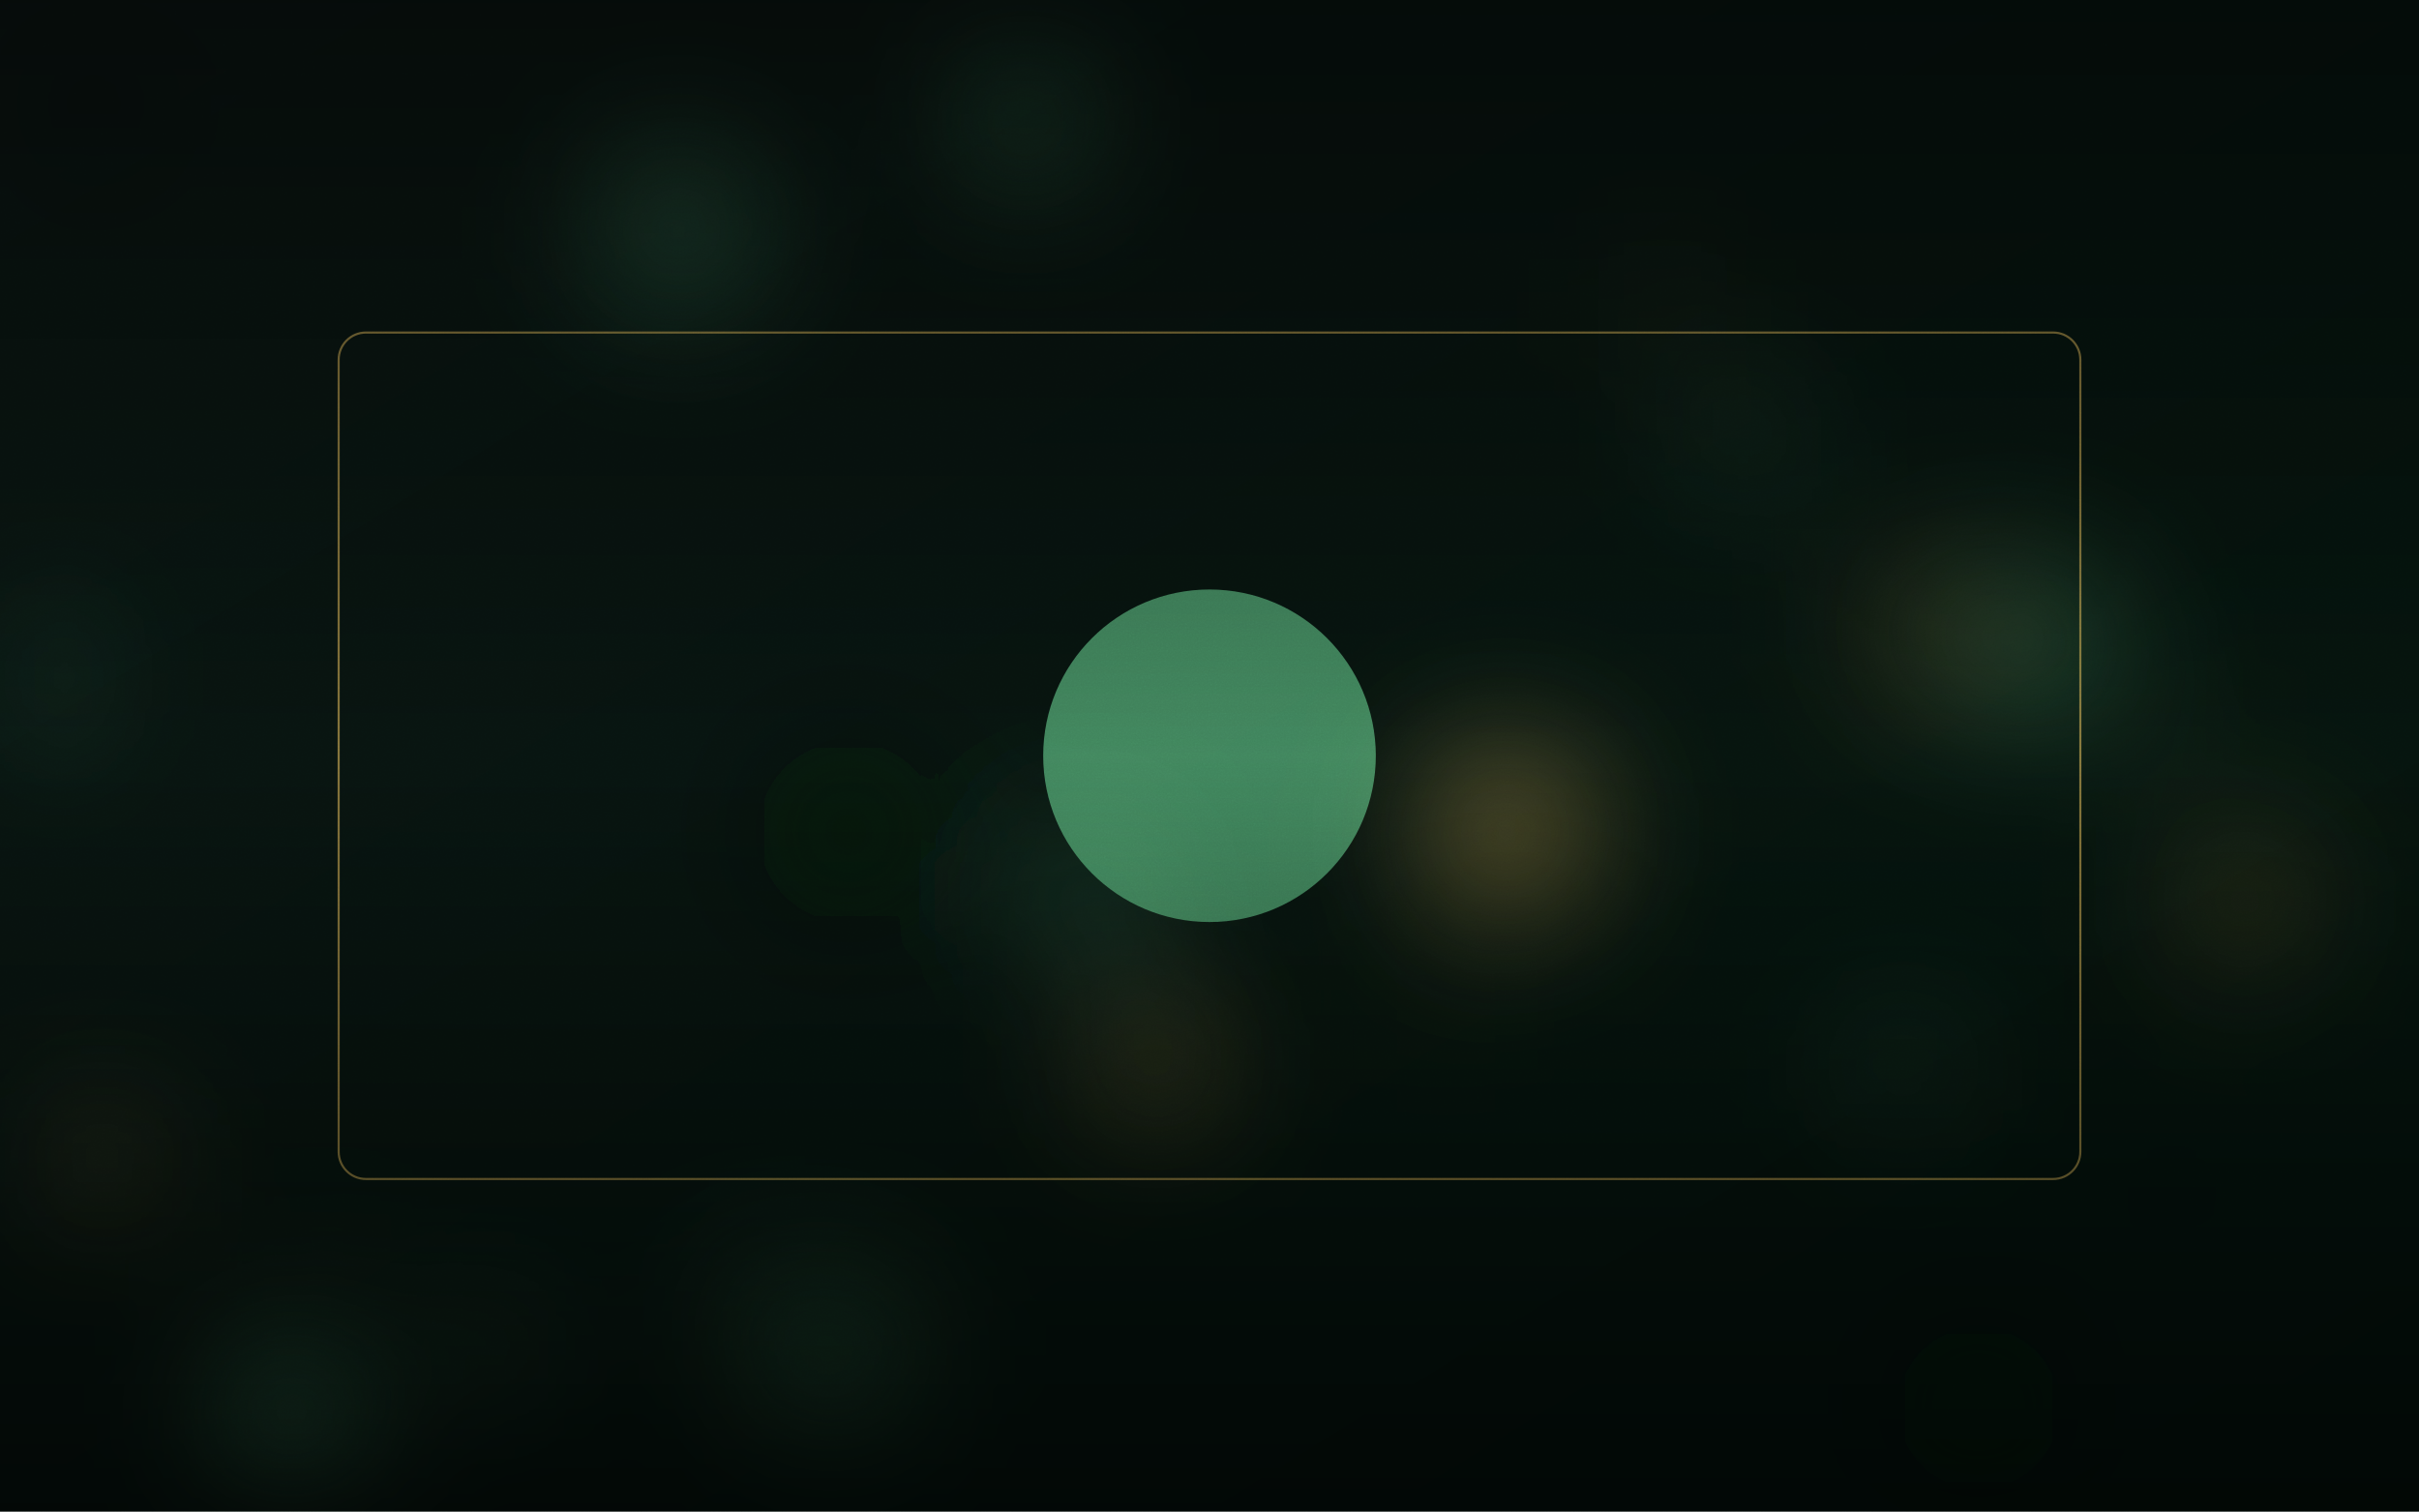
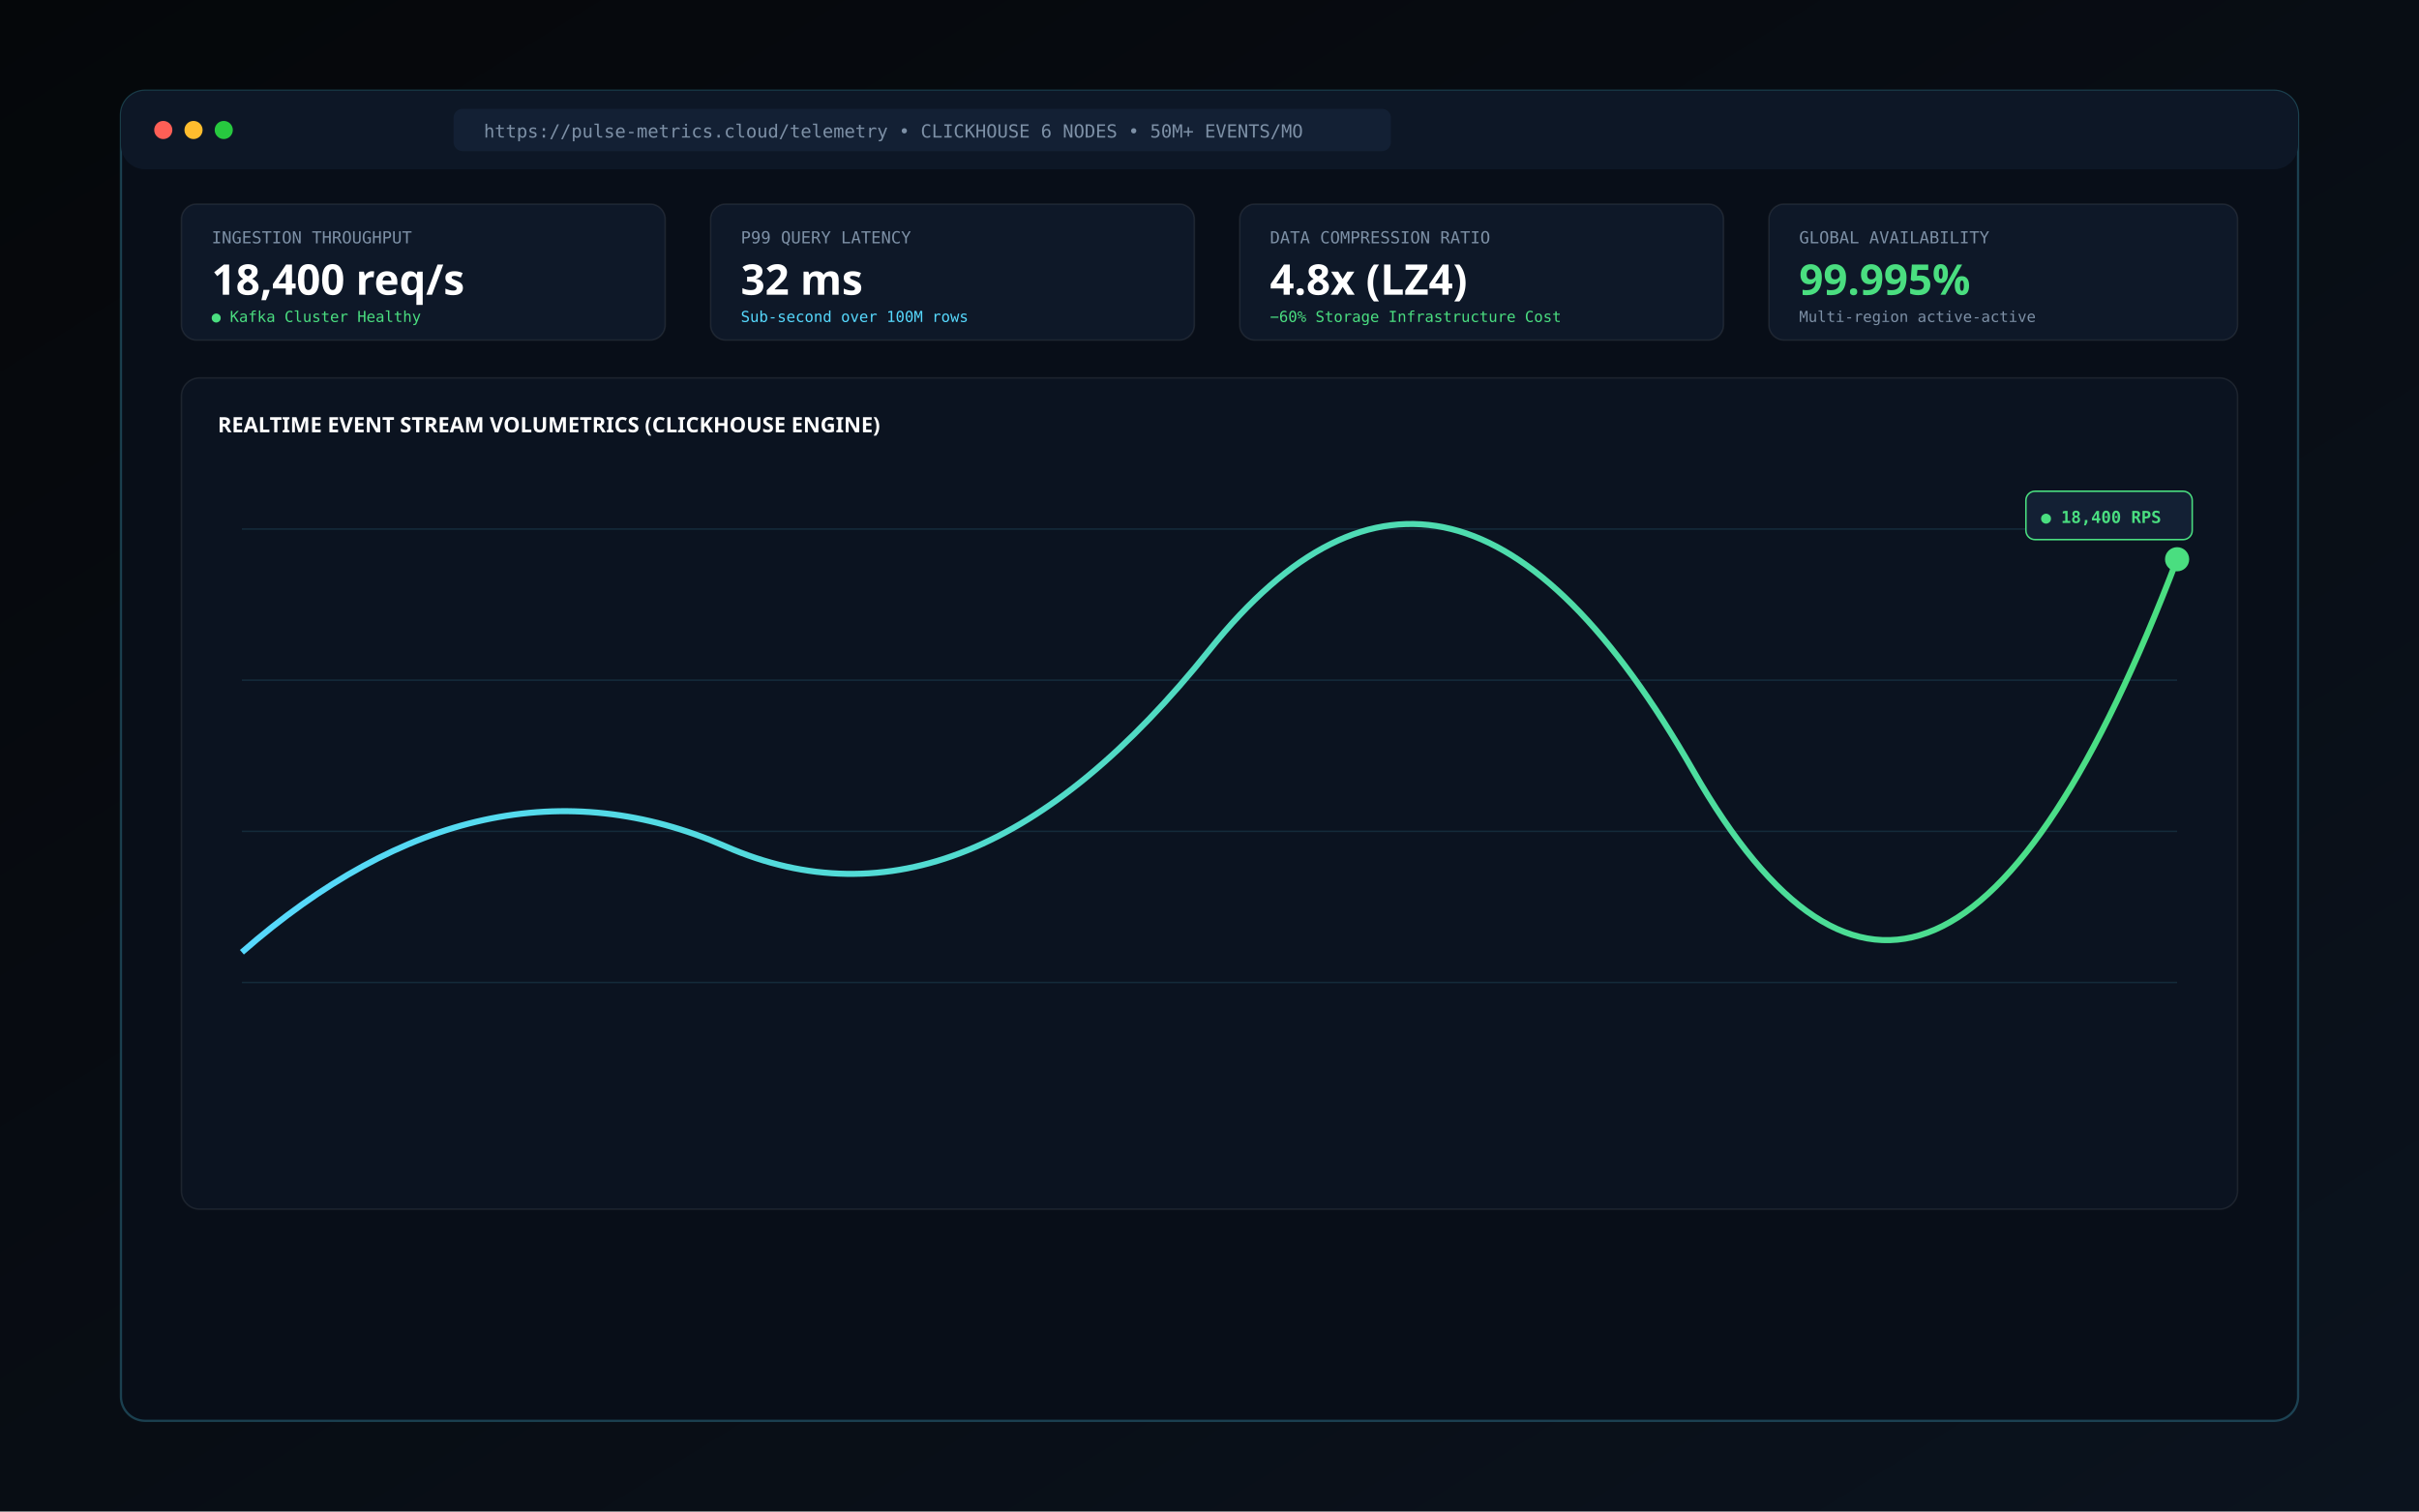
- <svg xmlns="http://www.w3.org/2000/svg" viewBox="0 0 1600 1000" width="1600" height="1000" role="img" aria-label="web-4 cover">
+ <svg xmlns="http://www.w3.org/2000/svg" viewBox="0 0 1600 1000" width="1600" height="1000">
  <defs>
-     <linearGradient id="bg" x1="0" y1="0" x2="1" y2="1">
-       <stop offset="0" stop-color="#0b1613" />
-       <stop offset="1" stop-color="#04140d" />
+     <linearGradient id="bgW4" x1="0" y1="0" x2="1" y2="1">
+       <stop offset="0%" stop-color="#05070a" />
+       <stop offset="100%" stop-color="#0b131e" />
    </linearGradient>
-     <radialGradient id="core">
-       <stop offset="0" stop-color="#ffffff" stop-opacity="0.95" />
-       <stop offset="1" stop-color="#7cf7ac" stop-opacity="0" />
-     </radialGradient>
-     <filter id="soft" x="-30%" y="-30%" width="160%" height="160%">
-       <feGaussianBlur stdDeviation="45" />
-     </filter>
-     <filter id="grain">
-       <feTurbulence type="fractalNoise" baseFrequency="0.9" numOctaves="3" stitchTiles="stitch" />
-       <feColorMatrix type="saturate" values="0" />
-     </filter>
-     <linearGradient id="vig" x1="0" y1="0" x2="0" y2="1">
-       <stop offset="0" stop-color="#000" stop-opacity="0.45" />
-       <stop offset="0.5" stop-color="#000" stop-opacity="0" />
-       <stop offset="1" stop-color="#000" stop-opacity="0.6" />
+     <linearGradient id="cyanLine" x1="0" y1="0" x2="1" y2="0">
+       <stop offset="0%" stop-color="#56d9fe" />
+       <stop offset="100%" stop-color="#4ade80" />
    </linearGradient>
  </defs>
-   <rect width="1600" height="1000" fill="url(#bg)" />
-   <g filter="url(#soft)">
-     <circle cx="67.79" cy="766.02" r="23.82" fill="#ffd166" opacity="0.41" />
-     <circle cx="1258.92" cy="704.86" r="32.9" fill="#7cf7ac" opacity="0.15" />
-     <circle cx="1308.8" cy="931.64" r="52.63" fill="#04140d" opacity="0.33" />
-     <circle cx="1436.52" cy="788.33" r="35.77" fill="#04140d" opacity="0.11" />
-     <circle cx="1333.8" cy="380.68" r="8.1" fill="#7cf7ac" opacity="0.2" />
-     <circle cx="956.42" cy="675.21" r="11.87" fill="#ffd166" opacity="0.16" />
-     <circle cx="561.4" cy="550.46" r="59.17" fill="#04140d" opacity="0.37" />
-     <circle cx="678.52" cy="80.59" r="35.33" fill="#7cf7ac" opacity="0.37" />
-     <circle cx="1484.91" cy="596.22" r="49.02" fill="#ffd166" opacity="0.15" />
-     <circle cx="1099.56" cy="201.77" r="13.62" fill="#ffd166" opacity="0.33" />
-     <circle cx="216.42" cy="837.14" r="15.11" fill="#7cf7ac" opacity="0.19" />
-     <circle cx="321.57" cy="890.15" r="22.04" fill="#7cf7ac" opacity="0.34" />
-     <circle cx="60.03" cy="67.69" r="48.75" fill="#04140d" opacity="0.19" />
-     <circle cx="500.78" cy="773.2" r="9.32" fill="#04140d" opacity="0.26" />
-     <circle cx="1152.98" cy="288.25" r="23.88" fill="#7cf7ac" opacity="0.29" />
-     <circle cx="1349.12" cy="425.44" r="51.95" fill="#7cf7ac" opacity="0.22" />
-     <circle cx="996.18" cy="550.42" r="57.72" fill="#ffd166" opacity="0.36" />
-     <circle cx="449.1" cy="151.67" r="52.19" fill="#7cf7ac" opacity="0.26" />
-     <circle cx="764.47" cy="702.95" r="34.15" fill="#ffd166" opacity="0.39" />
-     <circle cx="1278.82" cy="415.68" r="48.01" fill="#ffd166" opacity="0.15" />
-     <circle cx="549.32" cy="893.43" r="53.84" fill="#7cf7ac" opacity="0.2" />
-     <circle cx="1439.72" cy="480.13" r="10.45" fill="#ffd166" opacity="0.34" />
-     <circle cx="16.6" cy="448.36" r="30.86" fill="#7cf7ac" opacity="0.24" />
-     <circle cx="192.32" cy="936.17" r="41.89" fill="#7cf7ac" opacity="0.4" />
-     <circle cx="724.2" cy="592.54" r="36.02" fill="#7cf7ac" opacity="0.28" />
-     <circle cx="477.23" cy="857.81" r="15.73" fill="#7cf7ac" opacity="0.19" />
+   <rect width="1600" height="1000" fill="url(#bgW4)" />
+   <g transform="translate(80, 60)">
+     <rect width="1440" height="880" rx="16" fill="#080e18" stroke="rgba(86,217,254,0.25)" stroke-width="1.5" />
+     <rect width="1440" height="52" rx="16" fill="#0d1726" />
+     <circle cx="28" cy="26" r="6" fill="#ff5f56" />
+     <circle cx="48" cy="26" r="6" fill="#ffbd2e" />
+     <circle cx="68" cy="26" r="6" fill="#27c93f" />
+     <rect x="220" y="12" width="620" height="28" rx="6" fill="#132034" />
+     <text x="240" y="31" font-family="monospace" font-size="12" fill="#7d90a6">https://pulse-metrics.cloud/telemetry • CLICKHOUSE 6 NODES • 50M+ EVENTS/MO</text>
+     <g transform="translate(40, 75)">
+       <g>
+         <rect width="320" height="90" rx="10" fill="#0e1828" stroke="rgba(255,255,255,0.08)" />
+         <text x="20" y="26" font-family="monospace" font-size="11" fill="#7d90a6">INGESTION THROUGHPUT</text>
+         <text x="20" y="60" font-family="sans-serif" font-size="28" font-weight="bold" fill="#ffffff">18,400 req/s</text>
+         <text x="20" y="78" font-family="monospace" font-size="10" fill="#4ade80">● Kafka Cluster Healthy</text>
+       </g>
+       <g transform="translate(350, 0)">
+         <rect width="320" height="90" rx="10" fill="#0e1828" stroke="rgba(255,255,255,0.08)" />
+         <text x="20" y="26" font-family="monospace" font-size="11" fill="#7d90a6">P99 QUERY LATENCY</text>
+         <text x="20" y="60" font-family="sans-serif" font-size="28" font-weight="bold" fill="#ffffff">32 ms</text>
+         <text x="20" y="78" font-family="monospace" font-size="10" fill="#56d9fe">Sub-second over 100M rows</text>
+       </g>
+       <g transform="translate(700, 0)">
+         <rect width="320" height="90" rx="10" fill="#0e1828" stroke="rgba(255,255,255,0.08)" />
+         <text x="20" y="26" font-family="monospace" font-size="11" fill="#7d90a6">DATA COMPRESSION RATIO</text>
+         <text x="20" y="60" font-family="sans-serif" font-size="28" font-weight="bold" fill="#ffffff">4.8x (LZ4)</text>
+         <text x="20" y="78" font-family="monospace" font-size="10" fill="#4ade80">−60% Storage Infrastructure Cost</text>
+       </g>
+       <g transform="translate(1050, 0)">
+         <rect width="310" height="90" rx="10" fill="#0e1828" stroke="rgba(255,255,255,0.08)" />
+         <text x="20" y="26" font-family="monospace" font-size="11" fill="#7d90a6">GLOBAL AVAILABILITY</text>
+         <text x="20" y="60" font-family="sans-serif" font-size="28" font-weight="bold" fill="#4ade80">99.995%</text>
+         <text x="20" y="78" font-family="monospace" font-size="10" fill="#7d90a6">Multi-region active-active</text>
+       </g>
+       <g transform="translate(0, 115)">
+         <rect width="1360" height="550" rx="12" fill="#0b1320" stroke="rgba(255,255,255,0.08)" />
+         <text x="24" y="36" font-family="sans-serif" font-size="14" font-weight="bold" fill="#ffffff">REALTIME EVENT STREAM VOLUMETRICS (CLICKHOUSE ENGINE)</text>
+         <g opacity="0.12" stroke="#56d9fe" stroke-width="1">
+           <line x1="40" y1="100" x2="1320" y2="100" />
+           <line x1="40" y1="200" x2="1320" y2="200" />
+           <line x1="40" y1="300" x2="1320" y2="300" />
+           <line x1="40" y1="400" x2="1320" y2="400" />
+         </g>
+         <path d="M40,380 Q 200,240 360,310 T 680,180 T 1000,260 T 1320,120" fill="none" stroke="url(#cyanLine)" stroke-width="4" />
+         <circle cx="1320" cy="120" r="8" fill="#4ade80" />
+         <rect x="1220" y="75" width="110" height="32" rx="6" fill="#132034" stroke="#4ade80" />
+         <text x="1230" y="96" font-family="monospace" font-size="11" font-weight="bold" fill="#4ade80">● 18,400 RPS</text>
+       </g>
+     </g>
  </g>
-   <rect x="224" y="220" width="1152" height="560" rx="18" fill="none" stroke="#ffd166" stroke-width="1.4" opacity="0.5" />
-   <circle cx="800" cy="500" r="110" fill="#7cf7ac" opacity="0.5" />
-   <rect width="1600" height="1000" fill="url(#vig)" />
-   <rect width="1600" height="1000" filter="url(#grain)" opacity="0.09" style="mix-blend-mode:overlay" />
</svg>
